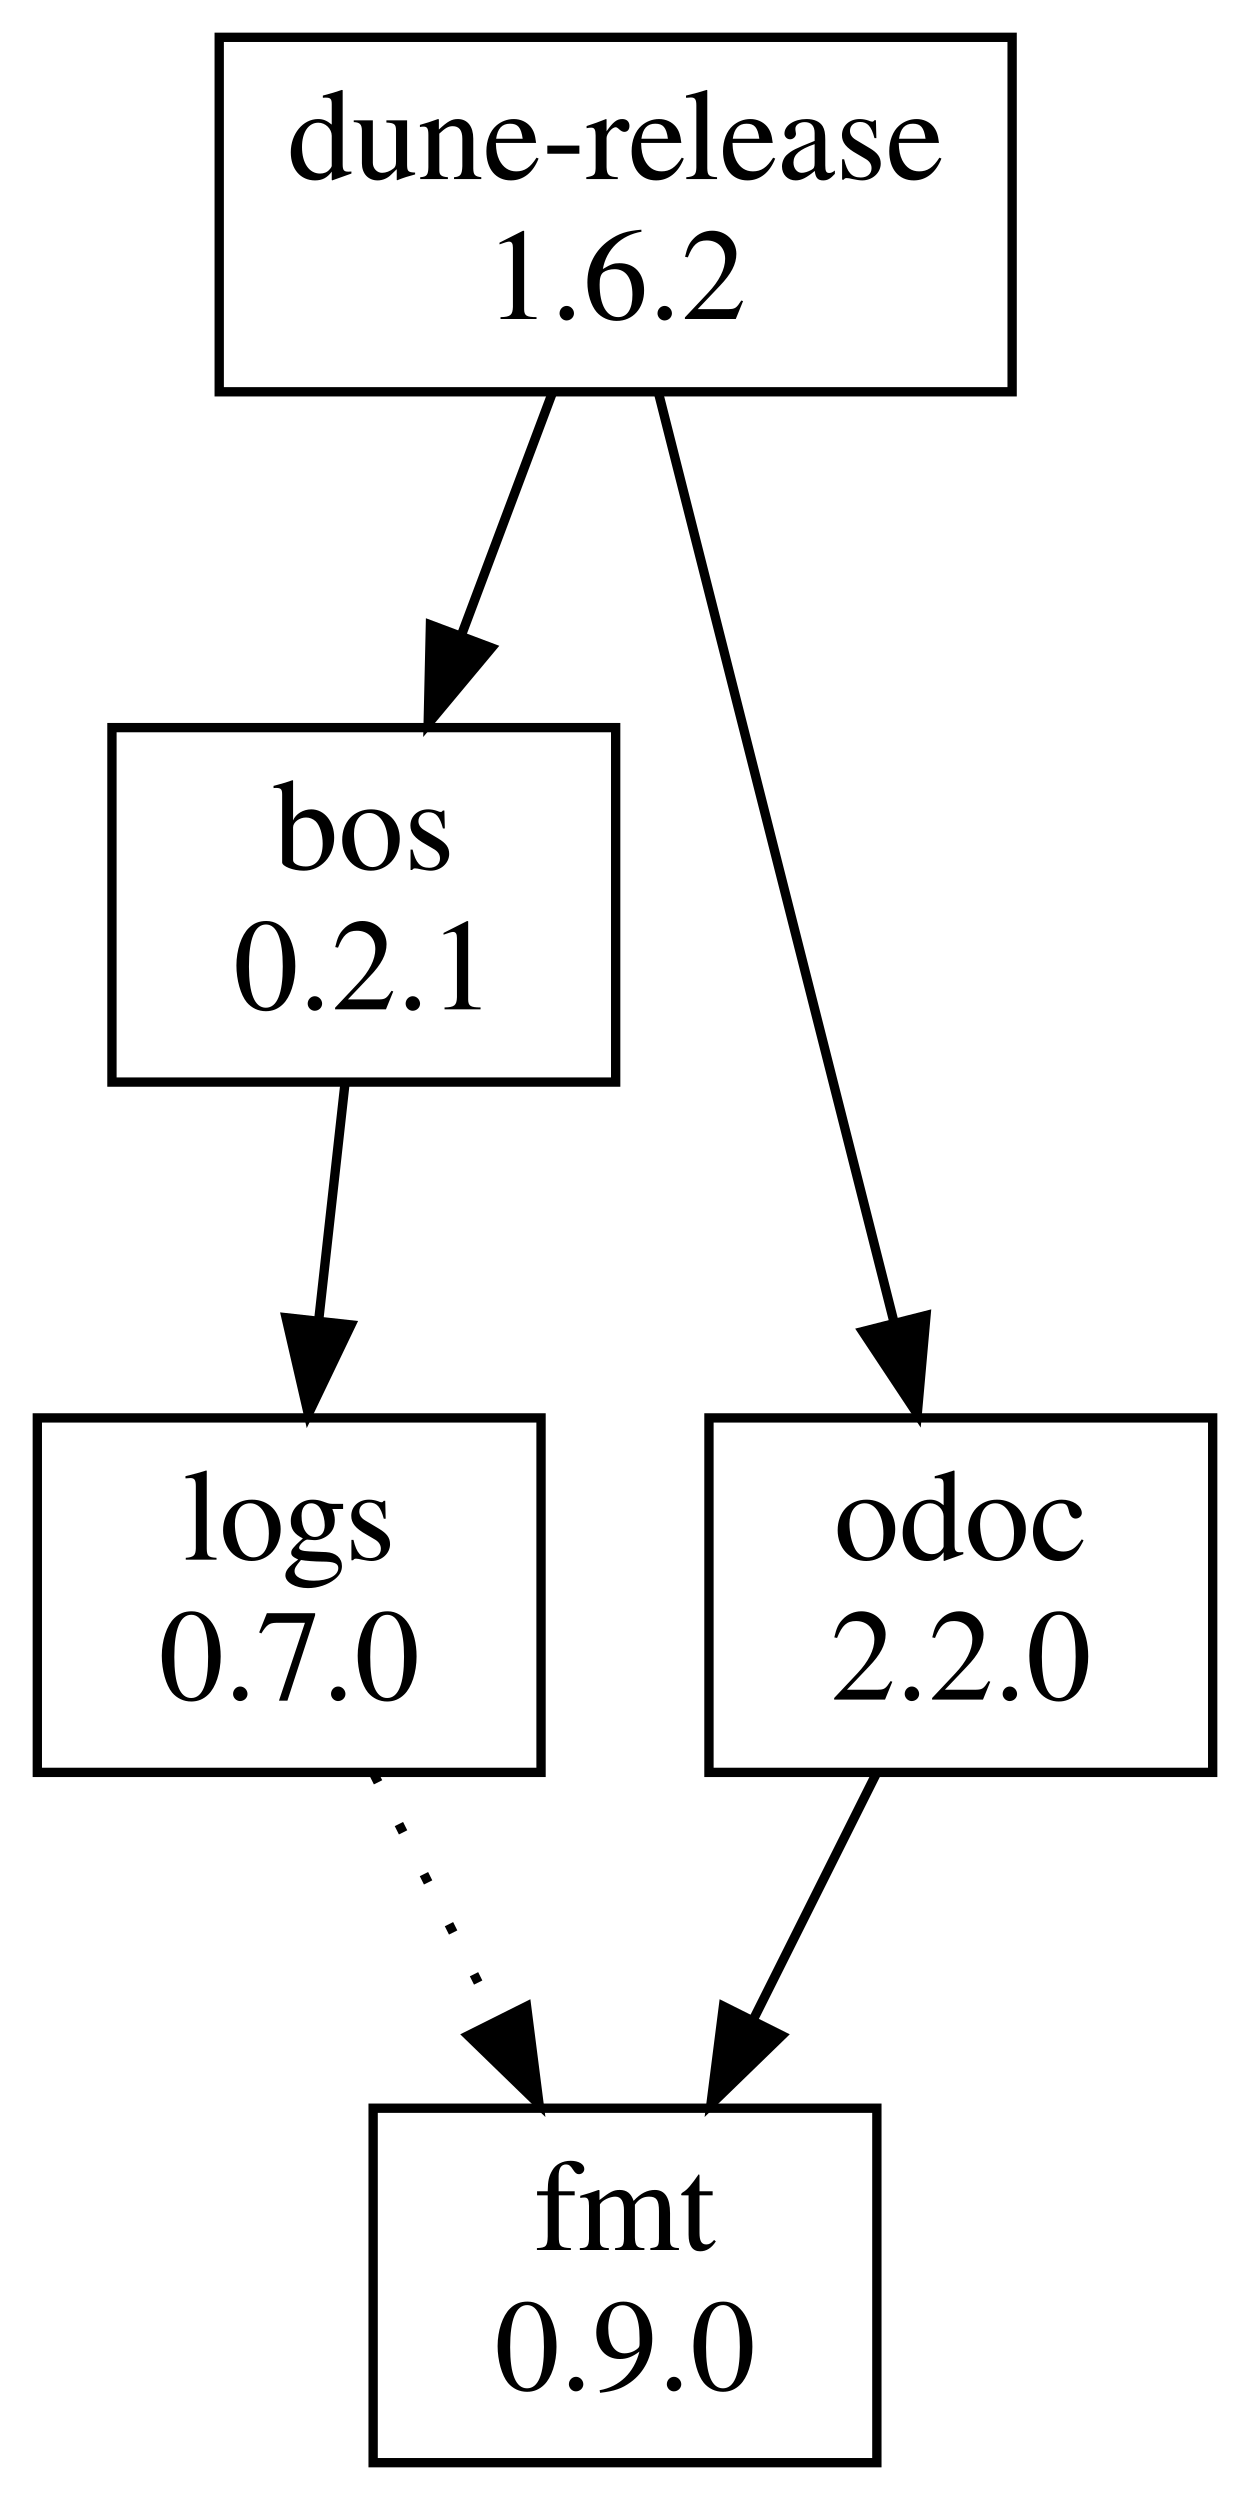
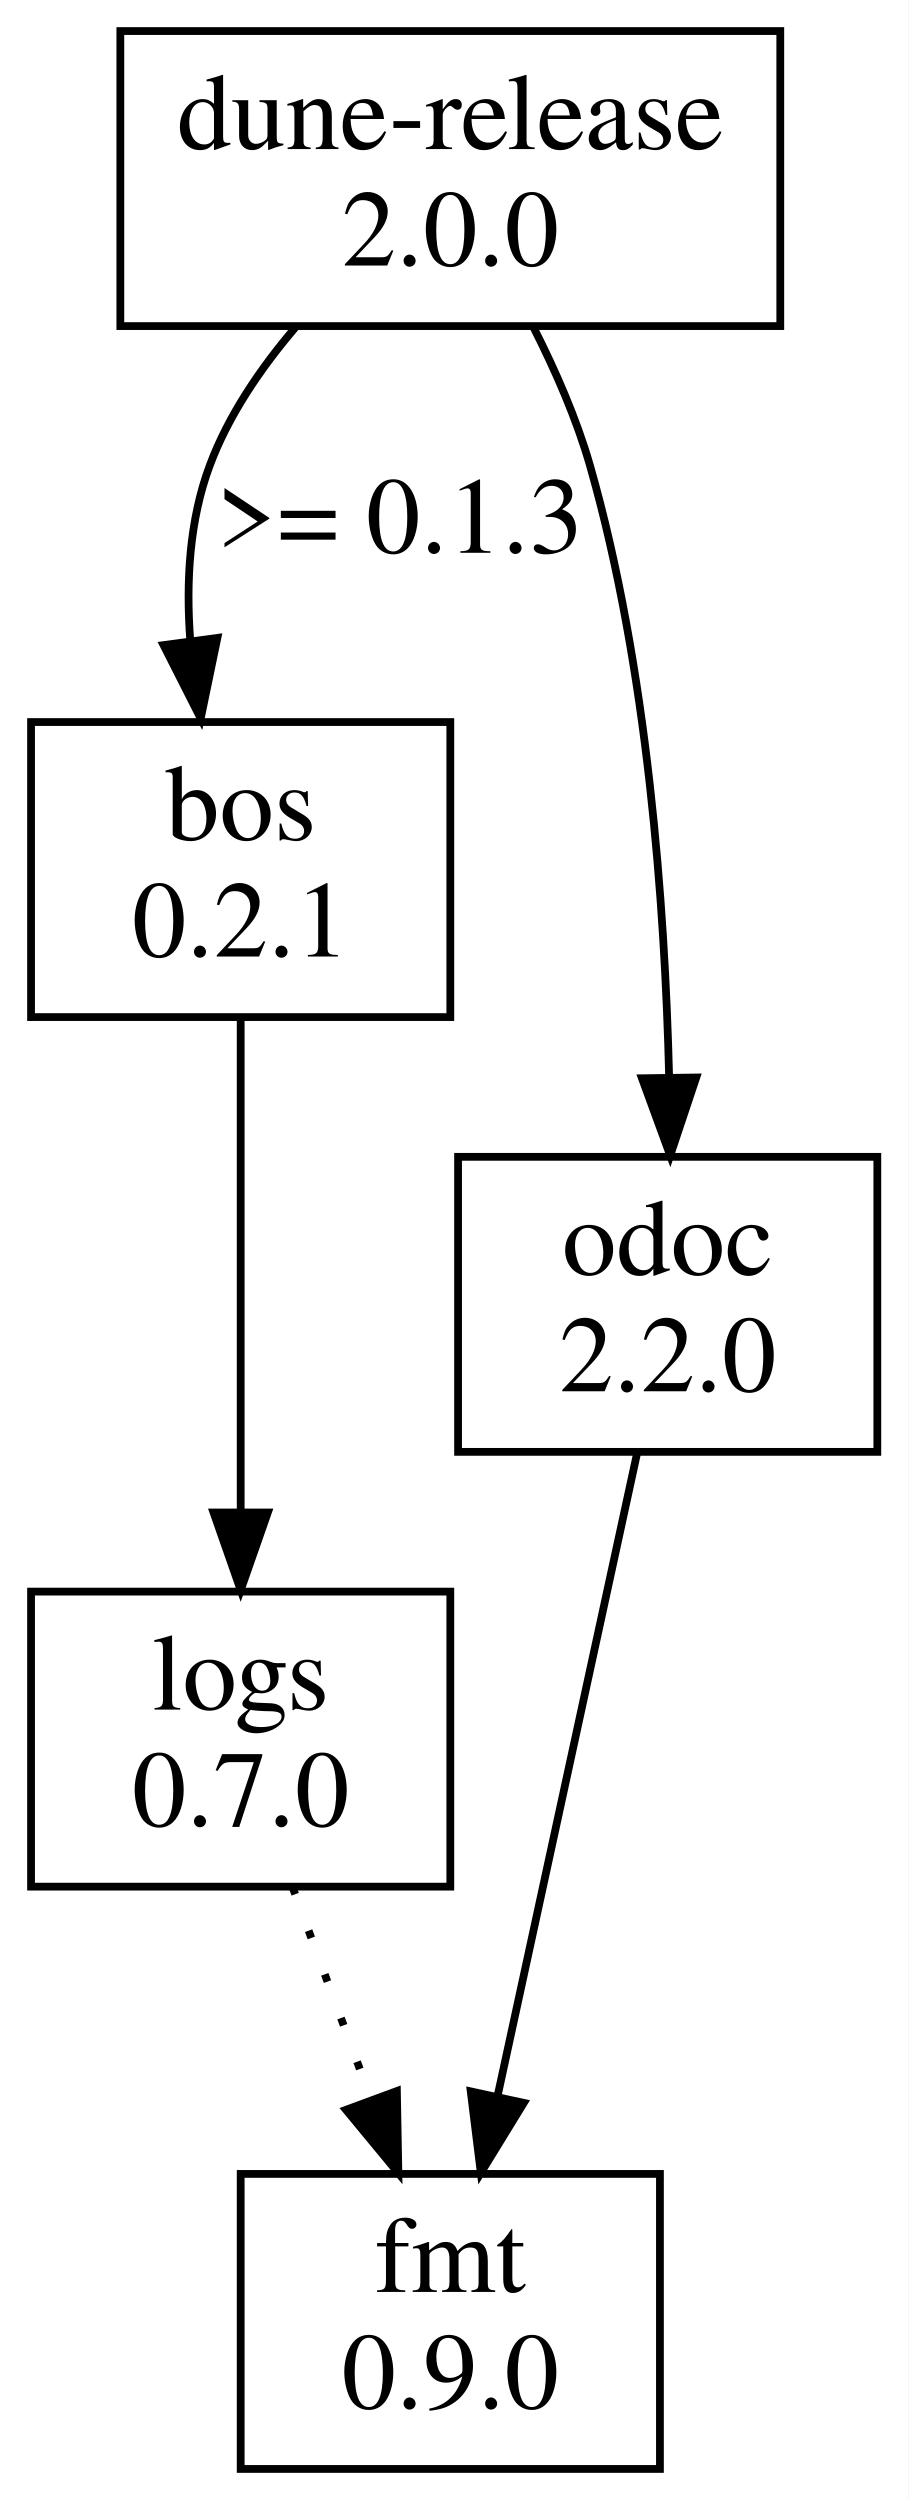
- <svg xmlns="http://www.w3.org/2000/svg" width="134pt" height="268pt" viewBox="0.00 0.00 134.00 268.00">
-   <g id="graph0" class="graph" transform="scale(1 1) rotate(0) translate(4 264)">
-     <polygon fill="white" stroke="transparent" points="-4,4 -4,-264 130,-264 130,4 -4,4" />
+ <svg xmlns="http://www.w3.org/2000/svg" width="117pt" height="322pt" viewBox="0.00 0.00 117.00 322.00">
+   <g id="graph0" class="graph" transform="scale(1 1) rotate(0) translate(4 318)">
+     <polygon fill="white" stroke="transparent" points="-4,4 -4,-318 113,-318 113,4 -4,4" />
    <g id="node1" class="node">
-       <polygon fill="none" stroke="black" points="62,-186 8,-186 8,-148 62,-148 62,-186" />
-       <text text-anchor="middle" x="35" y="-170.8" font-family="Times,serif" font-size="14.00">bos</text>
-       <text text-anchor="middle" x="35" y="-155.8" font-family="Times,serif" font-size="14.00">0.2.1</text>
+       <polygon fill="none" stroke="black" points="54,-225 0,-225 0,-187 54,-187 54,-225" />
+       <text text-anchor="middle" x="27" y="-209.8" font-family="Times,serif" font-size="14.00">bos</text>
+       <text text-anchor="middle" x="27" y="-194.8" font-family="Times,serif" font-size="14.00">0.2.1</text>
    </g>
    <g id="node4" class="node">
-       <polygon fill="none" stroke="black" points="54,-112 0,-112 0,-74 54,-74 54,-112" />
-       <text text-anchor="middle" x="27" y="-96.8" font-family="Times,serif" font-size="14.00">logs</text>
-       <text text-anchor="middle" x="27" y="-81.8" font-family="Times,serif" font-size="14.00">0.7.0</text>
+       <polygon fill="none" stroke="black" points="54,-113 0,-113 0,-75 54,-75 54,-113" />
+       <text text-anchor="middle" x="27" y="-97.8" font-family="Times,serif" font-size="14.00">logs</text>
+       <text text-anchor="middle" x="27" y="-82.8" font-family="Times,serif" font-size="14.00">0.7.0</text>
    </g>
    <g id="edge1" class="edge">
-       <path fill="none" stroke="black" d="M32.98,-147.83C32.13,-140.13 31.11,-130.97 30.16,-122.42" />
-       <polygon fill="black" stroke="black" points="33.63,-121.97 29.05,-112.41 26.67,-122.74 33.63,-121.97" />
+       <path fill="none" stroke="black" d="M27,-186.84C27,-169.56 27,-143.31 27,-123.29" />
+       <polygon fill="black" stroke="black" points="30.5,-123.19 27,-113.19 23.5,-123.19 30.5,-123.19" />
    </g>
    <g id="node2" class="node">
-       <polygon fill="none" stroke="black" points="104.5,-260 19.5,-260 19.5,-222 104.5,-222 104.5,-260" />
-       <text text-anchor="middle" x="62" y="-244.8" font-family="Times,serif" font-size="14.00">dune-release</text>
-       <text text-anchor="middle" x="62" y="-229.8" font-family="Times,serif" font-size="14.00">1.6.2</text>
+       <polygon fill="none" stroke="black" points="96.5,-314 11.5,-314 11.5,-276 96.5,-276 96.5,-314" />
+       <text text-anchor="middle" x="54" y="-298.8" font-family="Times,serif" font-size="14.00">dune-release</text>
+       <text text-anchor="middle" x="54" y="-283.8" font-family="Times,serif" font-size="14.00">2.0.0</text>
    </g>
    <g id="edge2" class="edge">
-       <path fill="none" stroke="black" d="M55.19,-221.83C52.24,-213.96 48.71,-204.57 45.44,-195.85" />
-       <polygon fill="black" stroke="black" points="48.69,-194.55 41.9,-186.41 42.14,-197.01 48.69,-194.55" />
+       <path fill="none" stroke="black" d="M34.09,-275.88C29.58,-270.6 25.41,-264.5 23,-258 20.39,-250.98 19.94,-243.06 20.5,-235.58" />
+       <polygon fill="black" stroke="black" points="24,-235.84 21.85,-225.46 17.06,-234.91 24,-235.84" />
+       <text text-anchor="middle" x="47.5" y="-246.8" font-family="Times,serif" font-size="14.00">&gt;= 0.1.3</text>
    </g>
    <g id="node5" class="node">
-       <polygon fill="none" stroke="black" points="126,-112 72,-112 72,-74 126,-74 126,-112" />
-       <text text-anchor="middle" x="99" y="-96.8" font-family="Times,serif" font-size="14.00">odoc</text>
-       <text text-anchor="middle" x="99" y="-81.8" font-family="Times,serif" font-size="14.00">2.2.0</text>
+       <polygon fill="none" stroke="black" points="109,-169 55,-169 55,-131 109,-131 109,-169" />
+       <text text-anchor="middle" x="82" y="-153.8" font-family="Times,serif" font-size="14.00">odoc</text>
+       <text text-anchor="middle" x="82" y="-138.8" font-family="Times,serif" font-size="14.00">2.2.0</text>
    </g>
    <g id="edge3" class="edge">
-       <path fill="none" stroke="black" d="M66.61,-221.8C72.93,-196.89 84.33,-151.89 91.78,-122.49" />
-       <polygon fill="black" stroke="black" points="95.27,-122.98 94.33,-112.43 88.48,-121.26 95.27,-122.98" />
+       <path fill="none" stroke="black" d="M64.71,-275.85C67.53,-270.29 70.27,-264.05 72,-258 79.41,-232.07 81.64,-201.3 82.18,-179.43" />
+       <polygon fill="black" stroke="black" points="85.68,-179.22 82.32,-169.17 78.68,-179.12 85.68,-179.22" />
    </g>
    <g id="node3" class="node">
-       <polygon fill="none" stroke="black" points="90,-38 36,-38 36,0 90,0 90,-38" />
-       <text text-anchor="middle" x="63" y="-22.8" font-family="Times,serif" font-size="14.00">fmt</text>
-       <text text-anchor="middle" x="63" y="-7.8" font-family="Times,serif" font-size="14.00">0.9.0</text>
+       <polygon fill="none" stroke="black" points="81,-38 27,-38 27,0 81,0 81,-38" />
+       <text text-anchor="middle" x="54" y="-22.8" font-family="Times,serif" font-size="14.00">fmt</text>
+       <text text-anchor="middle" x="54" y="-7.8" font-family="Times,serif" font-size="14.00">0.9.0</text>
    </g>
    <g id="edge4" class="edge">
-       <path fill="none" stroke="black" stroke-dasharray="1,5" d="M36.08,-73.83C40.06,-65.88 44.82,-56.37 49.21,-47.57" />
-       <polygon fill="black" stroke="black" points="52.45,-48.92 53.79,-38.41 46.19,-45.79 52.45,-48.92" />
+       <path fill="none" stroke="black" stroke-dasharray="1,5" d="M33.67,-74.96C36.72,-66.71 40.41,-56.75 43.79,-47.6" />
+       <polygon fill="black" stroke="black" points="47.12,-48.68 47.31,-38.09 40.56,-46.26 47.12,-48.68" />
    </g>
    <g id="edge5" class="edge">
-       <path fill="none" stroke="black" d="M89.92,-73.83C85.94,-65.88 81.18,-56.37 76.79,-47.57" />
-       <polygon fill="black" stroke="black" points="79.81,-45.79 72.21,-38.41 73.55,-48.92 79.81,-45.79" />
+       <path fill="none" stroke="black" d="M78.05,-130.79C73.38,-109.28 65.56,-73.25 60.11,-48.14" />
+       <polygon fill="black" stroke="black" points="63.47,-47.15 57.93,-38.12 56.63,-48.63 63.47,-47.15" />
    </g>
  </g>
</svg>
